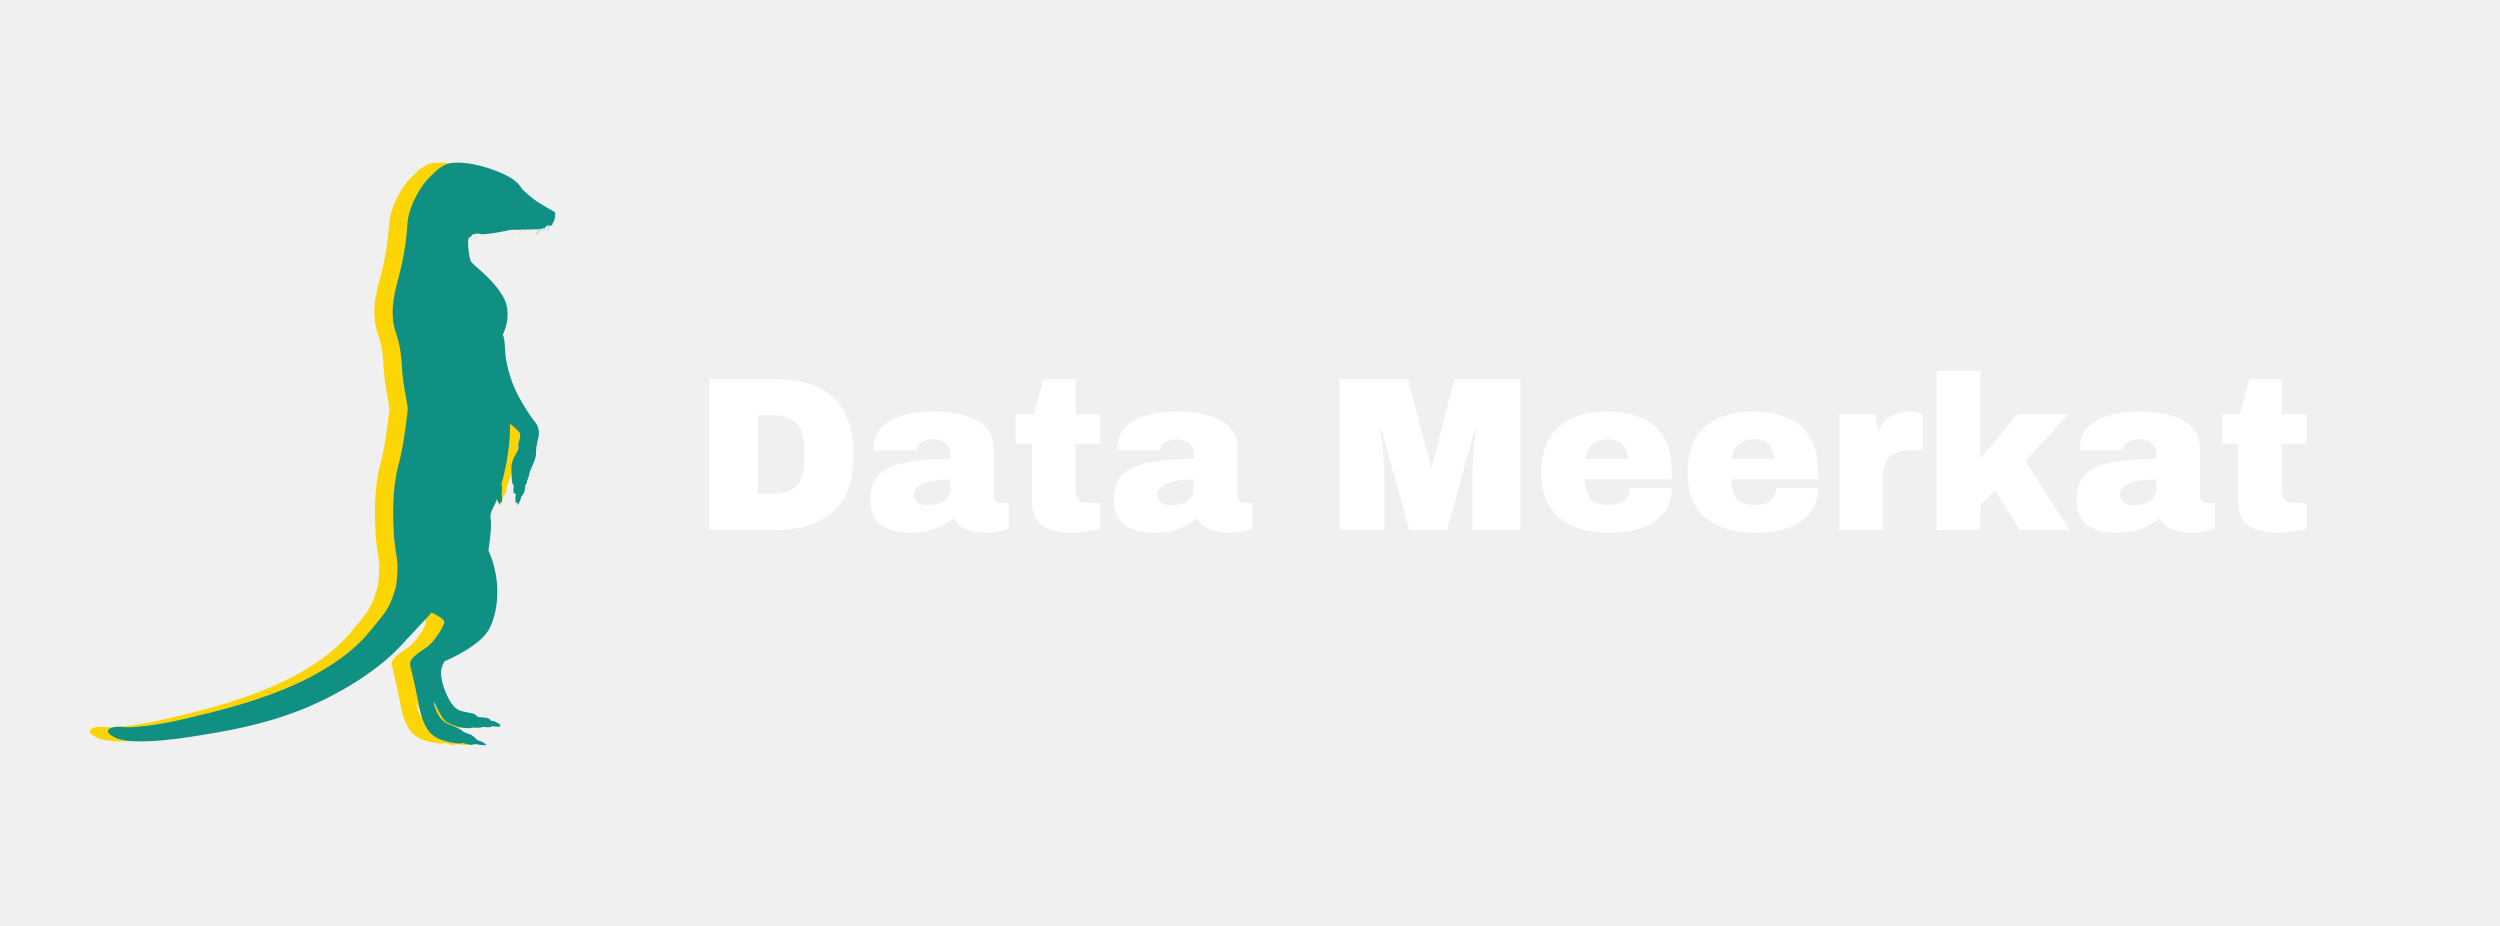
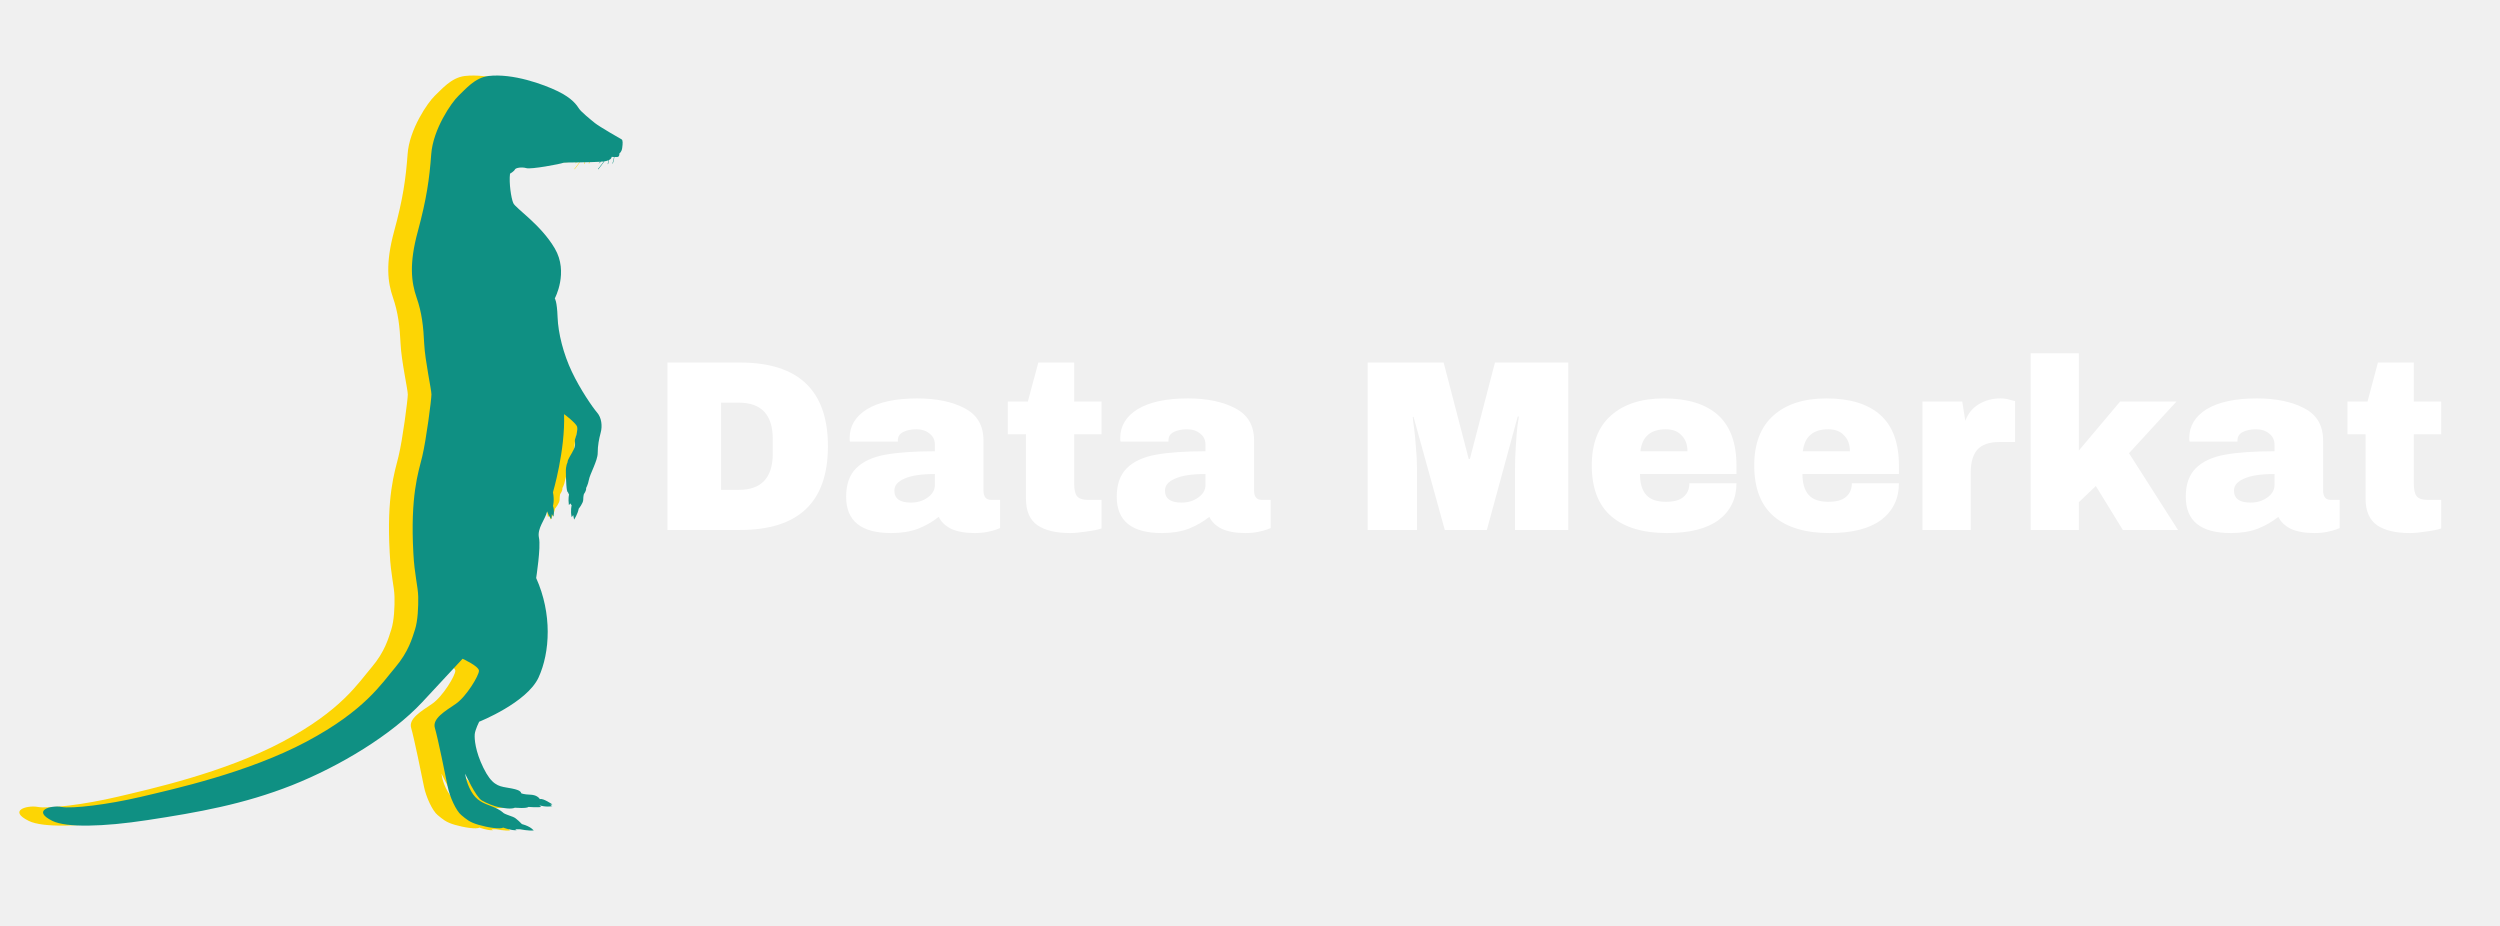
<svg xmlns="http://www.w3.org/2000/svg" width="135" zoomAndPan="magnify" viewBox="0 0 101.25 37.5" height="50" preserveAspectRatio="xMidYMid meet" version="1.0">
  <defs>
    <g />
-     <clipPath id="de455fd067">
-       <path d="M 3.258 6.508 L 21.762 6.508 L 21.762 30.195 L 3.258 30.195 Z M 3.258 6.508 " clip-rule="nonzero" />
+     <clipPath id="4839c0842d">
+       <path d="M 0.297 3 L 24.277 3 L 24.277 33.656 L 0.297 33.656 Z M 0.297 3 " clip-rule="nonzero" />
    </clipPath>
-     <clipPath id="3a11cd3264">
-       <path d="M 4 6.508 L 22.5 6.508 L 22.5 30.195 L 4 30.195 Z M 4 6.508 " clip-rule="nonzero" />
+     <clipPath id="b760ccaf3e">
+       <path d="M 1.254 3 L 25.238 3 L 25.238 33.656 L 1.254 33.656 Z M 1.254 3 " clip-rule="nonzero" />
    </clipPath>
  </defs>
-   <g clip-path="url(#de455fd067)">
-     <path fill="#fdd504" d="M 4.207 29.441 C 4.531 29.504 5.66 29.371 6.688 29.125 C 7.719 28.883 10.035 28.371 11.867 27.402 C 13.695 26.43 14.215 25.578 14.637 25.086 C 15.055 24.594 15.168 24.168 15.258 23.895 C 15.344 23.621 15.363 23.191 15.355 22.875 C 15.352 22.559 15.238 22.176 15.207 21.523 C 15.105 19.719 15.355 19.004 15.48 18.488 C 15.605 17.969 15.77 16.711 15.77 16.555 C 15.77 16.395 15.57 15.504 15.543 14.969 C 15.52 14.434 15.469 13.996 15.305 13.523 C 15.145 13.047 15.066 12.473 15.344 11.457 C 15.621 10.441 15.707 9.82 15.766 9.043 C 15.82 8.266 16.398 7.426 16.617 7.223 C 16.836 7.016 17.125 6.656 17.551 6.602 C 18.309 6.512 19.273 6.863 19.727 7.082 C 20.176 7.301 20.312 7.52 20.375 7.617 C 20.438 7.715 20.734 7.957 20.879 8.07 C 21.023 8.188 21.668 8.559 21.711 8.582 C 21.754 8.605 21.75 8.715 21.73 8.848 C 21.711 8.984 21.641 9.02 21.641 9.02 C 21.641 9.02 21.648 9.098 21.609 9.121 C 21.594 9.137 21.535 9.137 21.488 9.137 C 21.477 9.211 21.461 9.281 21.438 9.336 C 21.438 9.34 21.434 9.34 21.43 9.34 C 21.426 9.336 21.426 9.332 21.426 9.332 C 21.445 9.281 21.461 9.211 21.473 9.133 C 21.434 9.133 21.398 9.129 21.398 9.129 C 21.398 9.129 21.41 9.188 21.312 9.23 C 21.305 9.297 21.293 9.352 21.293 9.352 C 21.289 9.355 21.289 9.355 21.285 9.355 C 21.285 9.355 21.285 9.355 21.281 9.355 C 21.277 9.355 21.277 9.352 21.277 9.348 C 21.277 9.348 21.293 9.301 21.297 9.238 C 21.266 9.25 21.227 9.262 21.172 9.27 C 21.074 9.41 20.984 9.512 20.984 9.512 C 20.984 9.516 20.98 9.516 20.98 9.516 C 20.977 9.516 20.977 9.516 20.977 9.516 C 20.973 9.512 20.973 9.508 20.977 9.504 C 20.977 9.504 21.059 9.406 21.156 9.27 C 21.129 9.273 21.102 9.277 21.07 9.277 C 21.051 9.297 21.031 9.316 21.008 9.332 C 21.004 9.332 21 9.332 21 9.328 C 20.996 9.324 20.996 9.32 21 9.32 C 21.02 9.309 21.035 9.293 21.047 9.281 C 20.695 9.305 19.934 9.301 19.898 9.312 C 19.793 9.355 18.879 9.523 18.734 9.48 C 18.59 9.438 18.398 9.473 18.379 9.523 C 18.359 9.574 18.227 9.656 18.227 9.652 C 18.188 9.938 18.258 10.418 18.328 10.574 C 18.395 10.734 19.188 11.242 19.625 11.992 C 20.062 12.738 19.625 13.551 19.625 13.551 C 19.625 13.551 19.695 13.633 19.711 14.137 C 19.73 14.641 19.895 15.289 20.156 15.844 C 20.422 16.395 20.809 16.961 20.945 17.121 C 21.086 17.277 21.117 17.539 21.059 17.746 C 21.004 17.953 20.965 18.145 20.965 18.383 C 20.965 18.621 20.723 19.039 20.691 19.215 C 20.66 19.391 20.598 19.484 20.602 19.477 C 20.613 19.562 20.531 19.664 20.531 19.664 C 20.531 19.664 20.516 19.73 20.516 19.84 C 20.516 19.949 20.371 20.121 20.371 20.121 C 20.344 20.285 20.227 20.469 20.227 20.461 C 20.215 20.402 20.199 20.32 20.199 20.32 C 20.199 20.32 20.152 20.395 20.152 20.387 C 20.105 20.184 20.152 20.02 20.152 20.02 L 20.105 19.957 C 20.105 19.957 20.07 20.02 20.062 20.004 C 20.039 19.785 20.07 19.684 20.07 19.684 C 20.07 19.684 20.039 19.621 20.039 19.609 C 19.98 19.605 19.977 19.227 19.969 18.996 C 19.965 18.766 20.027 18.676 20.027 18.668 C 20.012 18.598 20.145 18.426 20.219 18.262 C 20.297 18.098 20.227 18.031 20.266 17.926 C 20.301 17.824 20.344 17.652 20.32 17.559 C 20.297 17.461 19.918 17.16 19.914 17.168 C 19.957 18.297 19.566 19.609 19.566 19.609 C 19.617 19.867 19.566 20.043 19.566 20.035 C 19.625 20.184 19.582 20.371 19.582 20.371 L 19.531 20.293 C 19.531 20.328 19.52 20.457 19.52 20.449 C 19.438 20.363 19.387 20.207 19.387 20.207 C 19.324 20.469 19.066 20.734 19.129 21.031 C 19.191 21.332 19.043 22.285 19.043 22.289 C 19.543 23.402 19.48 24.605 19.117 25.395 C 18.754 26.184 17.262 26.781 17.262 26.781 C 17.262 26.781 17.137 27.023 17.125 27.168 C 17.113 27.316 17.137 27.699 17.395 28.223 C 17.648 28.742 17.855 28.793 18.113 28.836 C 18.371 28.879 18.441 28.902 18.504 28.934 C 18.566 28.961 18.578 29.016 18.578 29.016 C 18.578 29.016 18.652 29.055 18.855 29.059 C 19.055 29.066 19.133 29.156 19.16 29.199 C 19.25 29.156 19.551 29.363 19.551 29.363 L 19.488 29.375 C 19.488 29.375 19.543 29.426 19.551 29.418 C 19.359 29.461 19.141 29.395 19.141 29.395 C 19.141 29.395 19.199 29.449 19.199 29.441 C 19.105 29.465 18.805 29.441 18.797 29.441 C 18.746 29.5 18.379 29.465 18.379 29.465 C 18.262 29.523 18.012 29.477 17.879 29.449 C 17.746 29.426 17.488 29.328 17.344 29.238 C 17.152 29.129 16.824 28.406 16.824 28.406 C 16.824 28.406 16.844 28.648 17.008 28.949 C 17.176 29.246 17.387 29.32 17.66 29.426 C 17.938 29.531 17.996 29.613 18.027 29.637 C 18.062 29.66 18.195 29.711 18.312 29.75 C 18.43 29.789 18.598 29.984 18.598 29.977 C 18.898 30.059 18.969 30.184 18.969 30.176 C 18.809 30.195 18.539 30.141 18.539 30.141 L 18.387 30.141 L 18.43 30.172 C 18.254 30.18 18.008 30.086 18.008 30.086 C 17.934 30.148 17.531 30.086 17.242 30 C 16.953 29.918 16.867 29.832 16.703 29.699 C 16.539 29.562 16.34 29.125 16.277 28.809 C 16.215 28.496 15.965 27.266 15.875 26.977 C 15.789 26.684 16.191 26.453 16.527 26.223 C 16.867 25.992 17.254 25.336 17.254 25.188 C 17.254 25.043 16.742 24.812 16.742 24.812 C 16.742 24.812 16.43 25.152 15.477 26.172 C 14.523 27.195 12.918 28.168 11.414 28.762 C 9.91 29.355 8.496 29.609 6.891 29.855 C 5.516 30.066 4.367 30.094 3.93 29.879 C 3.262 29.551 3.883 29.383 4.207 29.441 " fill-opacity="1" fill-rule="nonzero" />
+   <g clip-path="url(#4839c0842d)">
+     <path fill="#fdd504" d="M 1.527 32.68 C 1.949 32.762 3.414 32.586 4.746 32.273 C 6.078 31.957 9.082 31.297 11.453 30.035 C 13.824 28.773 14.5 27.672 15.043 27.035 C 15.59 26.395 15.734 25.844 15.848 25.492 C 15.961 25.137 15.988 24.578 15.977 24.168 C 15.969 23.758 15.824 23.262 15.785 22.418 C 15.652 20.082 15.977 19.152 16.141 18.48 C 16.305 17.812 16.516 16.184 16.516 15.977 C 16.516 15.773 16.254 14.613 16.223 13.922 C 16.191 13.23 16.125 12.66 15.914 12.047 C 15.703 11.434 15.605 10.684 15.961 9.371 C 16.32 8.055 16.434 7.25 16.508 6.242 C 16.578 5.234 17.328 4.148 17.609 3.879 C 17.895 3.613 18.27 3.148 18.82 3.078 C 19.805 2.961 21.055 3.414 21.641 3.699 C 22.227 3.984 22.402 4.266 22.484 4.391 C 22.566 4.52 22.949 4.832 23.133 4.984 C 23.32 5.133 24.156 5.613 24.215 5.645 C 24.273 5.676 24.262 5.816 24.238 5.992 C 24.215 6.164 24.125 6.211 24.125 6.211 C 24.125 6.211 24.133 6.312 24.086 6.344 C 24.059 6.363 23.988 6.363 23.926 6.359 C 23.91 6.461 23.887 6.555 23.863 6.621 C 23.859 6.625 23.855 6.629 23.852 6.625 C 23.844 6.625 23.844 6.621 23.844 6.613 C 23.871 6.551 23.891 6.457 23.906 6.359 C 23.852 6.359 23.809 6.352 23.809 6.352 C 23.809 6.352 23.824 6.43 23.695 6.484 C 23.688 6.574 23.672 6.641 23.672 6.641 C 23.668 6.645 23.664 6.648 23.66 6.648 C 23.656 6.645 23.652 6.641 23.652 6.637 C 23.652 6.637 23.672 6.574 23.676 6.492 C 23.637 6.512 23.586 6.523 23.516 6.535 C 23.387 6.719 23.273 6.852 23.273 6.852 C 23.273 6.852 23.27 6.855 23.266 6.855 C 23.266 6.855 23.262 6.852 23.262 6.852 C 23.258 6.848 23.258 6.844 23.262 6.84 C 23.262 6.84 23.367 6.715 23.492 6.539 C 23.461 6.543 23.426 6.547 23.383 6.547 C 23.359 6.57 23.332 6.594 23.305 6.613 C 23.301 6.617 23.293 6.617 23.293 6.613 C 23.289 6.609 23.289 6.602 23.293 6.602 C 23.316 6.586 23.336 6.566 23.355 6.551 C 22.898 6.582 21.91 6.574 21.867 6.59 C 21.73 6.645 20.543 6.867 20.355 6.809 C 20.168 6.754 19.922 6.797 19.895 6.863 C 19.867 6.93 19.699 7.039 19.699 7.031 C 19.648 7.402 19.738 8.023 19.828 8.227 C 19.918 8.434 20.941 9.094 21.512 10.062 C 22.078 11.031 21.512 12.086 21.512 12.086 C 21.512 12.086 21.598 12.188 21.625 12.844 C 21.648 13.496 21.859 14.34 22.199 15.055 C 22.543 15.773 23.047 16.504 23.223 16.711 C 23.402 16.914 23.441 17.254 23.371 17.52 C 23.297 17.789 23.25 18.039 23.25 18.348 C 23.25 18.656 22.93 19.199 22.891 19.426 C 22.852 19.656 22.77 19.773 22.777 19.766 C 22.793 19.875 22.688 20.008 22.688 20.008 C 22.688 20.008 22.664 20.098 22.664 20.238 C 22.664 20.379 22.477 20.602 22.477 20.602 C 22.445 20.812 22.289 21.051 22.289 21.043 C 22.273 20.961 22.258 20.859 22.258 20.859 C 22.258 20.859 22.191 20.953 22.191 20.945 C 22.137 20.68 22.191 20.465 22.191 20.465 L 22.137 20.387 C 22.137 20.387 22.086 20.465 22.078 20.449 C 22.047 20.168 22.086 20.031 22.086 20.031 C 22.086 20.031 22.047 19.953 22.047 19.938 C 21.973 19.93 21.965 19.441 21.957 19.145 C 21.949 18.844 22.031 18.727 22.031 18.719 C 22.012 18.625 22.184 18.402 22.281 18.191 C 22.379 17.977 22.289 17.891 22.34 17.758 C 22.387 17.625 22.445 17.402 22.41 17.277 C 22.379 17.152 21.891 16.766 21.883 16.773 C 21.941 18.238 21.438 19.938 21.438 19.938 C 21.5 20.27 21.438 20.496 21.438 20.488 C 21.512 20.68 21.453 20.922 21.453 20.922 L 21.387 20.82 C 21.387 20.867 21.371 21.035 21.371 21.027 C 21.266 20.914 21.203 20.711 21.203 20.711 C 21.121 21.051 20.785 21.395 20.867 21.781 C 20.949 22.168 20.754 23.402 20.754 23.41 C 21.402 24.852 21.324 26.414 20.852 27.438 C 20.379 28.461 18.449 29.23 18.449 29.23 C 18.449 29.23 18.285 29.547 18.27 29.734 C 18.254 29.926 18.285 30.422 18.617 31.098 C 18.953 31.777 19.219 31.84 19.551 31.895 C 19.887 31.949 19.977 31.98 20.055 32.02 C 20.137 32.059 20.152 32.129 20.152 32.129 C 20.152 32.129 20.25 32.176 20.512 32.184 C 20.77 32.191 20.871 32.312 20.906 32.367 C 21.027 32.312 21.414 32.578 21.414 32.578 L 21.332 32.594 C 21.332 32.594 21.402 32.656 21.414 32.648 C 21.168 32.703 20.883 32.617 20.883 32.617 C 20.883 32.617 20.957 32.688 20.957 32.68 C 20.836 32.711 20.449 32.68 20.438 32.68 C 20.371 32.754 19.895 32.711 19.895 32.711 C 19.746 32.785 19.418 32.723 19.246 32.691 C 19.074 32.66 18.742 32.531 18.555 32.418 C 18.309 32.273 17.883 31.336 17.883 31.336 C 17.883 31.336 17.902 31.652 18.121 32.039 C 18.336 32.43 18.609 32.523 18.965 32.66 C 19.324 32.797 19.398 32.902 19.441 32.934 C 19.484 32.965 19.656 33.027 19.809 33.082 C 19.961 33.133 20.18 33.383 20.18 33.375 C 20.566 33.48 20.656 33.645 20.656 33.633 C 20.453 33.656 20.102 33.586 20.102 33.586 L 19.906 33.586 L 19.961 33.625 C 19.734 33.637 19.414 33.516 19.414 33.516 C 19.316 33.594 18.797 33.516 18.422 33.406 C 18.051 33.297 17.938 33.184 17.727 33.012 C 17.512 32.84 17.254 32.273 17.172 31.863 C 17.09 31.453 16.766 29.863 16.652 29.484 C 16.539 29.105 17.059 28.805 17.496 28.508 C 17.938 28.207 18.441 27.355 18.441 27.168 C 18.441 26.98 17.773 26.68 17.773 26.68 C 17.773 26.68 17.367 27.121 16.133 28.445 C 14.898 29.766 12.82 31.027 10.871 31.801 C 8.918 32.57 7.086 32.898 5.004 33.215 C 3.227 33.488 1.734 33.523 1.172 33.25 C 0.301 32.824 1.105 32.602 1.527 32.68 " fill-opacity="1" fill-rule="nonzero" />
  </g>
-   <g clip-path="url(#3a11cd3264)">
-     <path fill="#0f9083" d="M 4.949 29.441 C 5.273 29.504 6.402 29.371 7.43 29.125 C 8.457 28.883 10.777 28.371 12.605 27.402 C 14.438 26.43 14.957 25.578 15.375 25.086 C 15.797 24.594 15.91 24.168 15.996 23.895 C 16.086 23.621 16.102 23.191 16.098 22.875 C 16.09 22.559 15.977 22.176 15.945 21.523 C 15.848 19.719 16.098 19.004 16.223 18.488 C 16.348 17.969 16.512 16.711 16.512 16.555 C 16.512 16.395 16.309 15.504 16.285 14.969 C 16.258 14.434 16.211 13.996 16.047 13.523 C 15.883 13.047 15.809 12.473 16.086 11.457 C 16.359 10.441 16.449 9.82 16.504 9.043 C 16.559 8.266 17.137 7.426 17.355 7.223 C 17.574 7.016 17.863 6.656 18.289 6.602 C 19.047 6.512 20.012 6.863 20.465 7.082 C 20.918 7.301 21.055 7.52 21.117 7.617 C 21.18 7.715 21.473 7.957 21.617 8.07 C 21.762 8.188 22.406 8.559 22.453 8.582 C 22.496 8.605 22.488 8.715 22.469 8.848 C 22.453 8.984 22.383 9.02 22.383 9.02 C 22.383 9.02 22.391 9.098 22.352 9.121 C 22.332 9.137 22.277 9.137 22.227 9.137 C 22.215 9.211 22.199 9.281 22.18 9.336 C 22.18 9.34 22.176 9.34 22.172 9.34 C 22.168 9.336 22.164 9.332 22.168 9.332 C 22.188 9.281 22.203 9.211 22.215 9.133 C 22.172 9.133 22.137 9.129 22.137 9.129 C 22.137 9.129 22.148 9.188 22.051 9.23 C 22.047 9.297 22.031 9.352 22.031 9.352 C 22.031 9.355 22.027 9.355 22.023 9.355 C 22.02 9.355 22.016 9.352 22.02 9.348 C 22.02 9.348 22.031 9.301 22.035 9.238 C 22.004 9.25 21.965 9.262 21.914 9.27 C 21.812 9.41 21.727 9.512 21.727 9.512 C 21.723 9.516 21.723 9.516 21.719 9.516 C 21.719 9.516 21.719 9.516 21.715 9.516 C 21.711 9.512 21.711 9.508 21.715 9.504 C 21.715 9.504 21.797 9.406 21.895 9.27 C 21.871 9.273 21.84 9.277 21.809 9.277 C 21.789 9.297 21.77 9.316 21.75 9.332 C 21.746 9.332 21.742 9.332 21.738 9.328 C 21.738 9.324 21.738 9.32 21.742 9.32 C 21.758 9.309 21.773 9.293 21.789 9.281 C 21.434 9.305 20.672 9.301 20.641 9.312 C 20.535 9.355 19.617 9.523 19.477 9.48 C 19.332 9.438 19.141 9.473 19.117 9.523 C 19.098 9.574 18.969 9.656 18.969 9.652 C 18.93 9.938 19 10.418 19.066 10.574 C 19.137 10.734 19.926 11.242 20.363 11.992 C 20.805 12.738 20.363 13.551 20.363 13.551 C 20.363 13.551 20.434 13.633 20.453 14.137 C 20.473 14.641 20.633 15.289 20.898 15.844 C 21.16 16.395 21.551 16.961 21.688 17.121 C 21.824 17.277 21.855 17.539 21.801 17.746 C 21.742 17.953 21.707 18.145 21.707 18.383 C 21.707 18.621 21.461 19.039 21.43 19.215 C 21.398 19.391 21.336 19.484 21.344 19.477 C 21.355 19.562 21.273 19.664 21.273 19.664 C 21.273 19.664 21.254 19.73 21.254 19.84 C 21.254 19.949 21.109 20.121 21.109 20.121 C 21.086 20.285 20.965 20.469 20.965 20.461 C 20.953 20.402 20.941 20.32 20.941 20.32 C 20.941 20.32 20.891 20.395 20.891 20.387 C 20.848 20.184 20.891 20.02 20.891 20.02 L 20.848 19.957 C 20.848 19.957 20.809 20.02 20.805 20.004 C 20.777 19.785 20.809 19.684 20.809 19.684 C 20.809 19.684 20.777 19.621 20.777 19.609 C 20.723 19.605 20.715 19.227 20.711 18.996 C 20.703 18.766 20.766 18.676 20.766 18.668 C 20.754 18.598 20.883 18.426 20.961 18.262 C 21.035 18.098 20.965 18.031 21.004 17.926 C 21.043 17.824 21.086 17.652 21.059 17.559 C 21.035 17.461 20.66 17.16 20.652 17.168 C 20.695 18.297 20.309 19.609 20.309 19.609 C 20.359 19.867 20.309 20.043 20.309 20.035 C 20.363 20.184 20.32 20.371 20.32 20.371 L 20.27 20.293 C 20.27 20.328 20.258 20.457 20.258 20.449 C 20.176 20.363 20.125 20.207 20.125 20.207 C 20.062 20.469 19.809 20.734 19.871 21.031 C 19.934 21.332 19.781 22.285 19.781 22.289 C 20.281 23.402 20.219 24.605 19.855 25.395 C 19.492 26.184 18 26.781 18 26.781 C 18 26.781 17.875 27.023 17.863 27.168 C 17.852 27.316 17.875 27.699 18.133 28.223 C 18.391 28.742 18.598 28.793 18.855 28.836 C 19.109 28.879 19.18 28.902 19.242 28.934 C 19.305 28.961 19.316 29.016 19.316 29.016 C 19.316 29.016 19.395 29.055 19.594 29.059 C 19.793 29.066 19.871 29.156 19.898 29.199 C 19.992 29.156 20.289 29.363 20.289 29.363 L 20.227 29.375 C 20.227 29.375 20.281 29.426 20.289 29.418 C 20.102 29.461 19.883 29.395 19.883 29.395 C 19.883 29.395 19.938 29.449 19.938 29.441 C 19.844 29.465 19.547 29.441 19.539 29.441 C 19.488 29.5 19.121 29.465 19.121 29.465 C 19.004 29.523 18.75 29.477 18.617 29.449 C 18.484 29.426 18.23 29.328 18.082 29.238 C 17.895 29.129 17.566 28.406 17.566 28.406 C 17.566 28.406 17.582 28.648 17.75 28.949 C 17.918 29.246 18.125 29.32 18.402 29.426 C 18.676 29.531 18.734 29.613 18.77 29.637 C 18.801 29.66 18.938 29.711 19.051 29.75 C 19.168 29.789 19.336 29.984 19.336 29.977 C 19.637 30.059 19.707 30.184 19.707 30.176 C 19.547 30.195 19.277 30.141 19.277 30.141 L 19.129 30.141 L 19.168 30.172 C 18.996 30.18 18.746 30.086 18.746 30.086 C 18.672 30.148 18.27 30.086 17.984 30 C 17.695 29.918 17.605 29.832 17.445 29.699 C 17.281 29.562 17.082 29.125 17.02 28.809 C 16.957 28.496 16.703 27.266 16.617 26.977 C 16.527 26.684 16.93 26.453 17.27 26.223 C 17.605 25.992 17.996 25.336 17.996 25.188 C 17.996 25.043 17.48 24.812 17.48 24.812 C 17.48 24.812 17.168 25.152 16.215 26.172 C 15.262 27.195 13.66 28.168 12.156 28.762 C 10.652 29.355 9.234 29.609 7.629 29.855 C 6.258 30.066 5.109 30.094 4.672 29.879 C 4 29.551 4.621 29.383 4.949 29.441 " fill-opacity="1" fill-rule="nonzero" />
+   <g clip-path="url(#b760ccaf3e)">
+     <path fill="#0f9083" d="M 2.488 32.68 C 2.91 32.762 4.371 32.586 5.703 32.273 C 7.035 31.957 10.043 31.297 12.414 30.035 C 14.785 28.773 15.461 27.672 16.004 27.035 C 16.547 26.395 16.695 25.844 16.809 25.492 C 16.922 25.137 16.945 24.578 16.938 24.168 C 16.93 23.758 16.785 23.262 16.742 22.418 C 16.613 20.082 16.938 19.152 17.102 18.48 C 17.262 17.812 17.473 16.184 17.473 15.977 C 17.473 15.773 17.215 14.613 17.18 13.922 C 17.148 13.23 17.086 12.66 16.871 12.047 C 16.66 11.434 16.562 10.684 16.922 9.371 C 17.277 8.055 17.391 7.25 17.465 6.242 C 17.539 5.234 18.285 4.148 18.57 3.879 C 18.855 3.613 19.227 3.148 19.781 3.078 C 20.762 2.961 22.016 3.414 22.598 3.699 C 23.184 3.984 23.363 4.266 23.445 4.391 C 23.523 4.52 23.906 4.832 24.094 4.984 C 24.281 5.133 25.117 5.613 25.176 5.645 C 25.23 5.676 25.223 5.816 25.199 5.992 C 25.176 6.164 25.086 6.211 25.086 6.211 C 25.086 6.211 25.094 6.312 25.043 6.344 C 25.02 6.363 24.949 6.363 24.883 6.359 C 24.867 6.461 24.848 6.555 24.82 6.621 C 24.82 6.625 24.812 6.629 24.809 6.625 C 24.805 6.625 24.801 6.621 24.805 6.613 C 24.828 6.551 24.852 6.457 24.867 6.359 C 24.812 6.359 24.77 6.352 24.77 6.352 C 24.77 6.352 24.781 6.43 24.656 6.484 C 24.648 6.574 24.629 6.641 24.629 6.641 C 24.629 6.645 24.625 6.648 24.621 6.648 C 24.621 6.648 24.621 6.648 24.617 6.648 C 24.613 6.645 24.609 6.641 24.613 6.637 C 24.613 6.637 24.629 6.574 24.637 6.492 C 24.598 6.512 24.543 6.523 24.477 6.535 C 24.348 6.719 24.234 6.852 24.234 6.852 C 24.23 6.852 24.23 6.855 24.227 6.855 C 24.223 6.855 24.223 6.852 24.219 6.852 C 24.215 6.848 24.215 6.844 24.219 6.84 C 24.219 6.84 24.328 6.715 24.453 6.539 C 24.422 6.543 24.383 6.547 24.34 6.547 C 24.316 6.57 24.293 6.594 24.262 6.613 C 24.258 6.617 24.254 6.617 24.25 6.613 C 24.246 6.609 24.25 6.602 24.254 6.602 C 24.277 6.586 24.297 6.566 24.316 6.551 C 23.855 6.582 22.871 6.574 22.828 6.59 C 22.688 6.645 21.504 6.867 21.316 6.809 C 21.129 6.754 20.883 6.797 20.855 6.863 C 20.828 6.93 20.656 7.039 20.656 7.031 C 20.609 7.402 20.699 8.023 20.789 8.227 C 20.879 8.434 21.902 9.094 22.469 10.062 C 23.039 11.031 22.469 12.086 22.469 12.086 C 22.469 12.086 22.559 12.188 22.582 12.844 C 22.605 13.496 22.82 14.34 23.16 15.055 C 23.5 15.773 24.004 16.504 24.184 16.711 C 24.363 16.914 24.402 17.254 24.328 17.52 C 24.258 17.789 24.207 18.039 24.207 18.348 C 24.207 18.656 23.891 19.199 23.852 19.426 C 23.809 19.656 23.727 19.773 23.738 19.766 C 23.754 19.875 23.648 20.008 23.648 20.008 C 23.648 20.008 23.621 20.098 23.621 20.238 C 23.621 20.379 23.438 20.602 23.438 20.602 C 23.402 20.812 23.25 21.051 23.25 21.043 C 23.234 20.961 23.215 20.859 23.215 20.859 C 23.215 20.859 23.152 20.953 23.152 20.945 C 23.094 20.68 23.152 20.465 23.152 20.465 L 23.094 20.387 C 23.094 20.387 23.047 20.465 23.039 20.449 C 23.004 20.168 23.047 20.031 23.047 20.031 C 23.047 20.031 23.004 19.953 23.004 19.938 C 22.934 19.93 22.926 19.441 22.918 19.145 C 22.906 18.844 22.988 18.727 22.988 18.719 C 22.973 18.625 23.145 18.402 23.242 18.191 C 23.34 17.977 23.25 17.891 23.297 17.758 C 23.348 17.625 23.402 17.402 23.371 17.277 C 23.34 17.152 22.852 16.766 22.844 16.773 C 22.898 18.238 22.395 19.938 22.395 19.938 C 22.461 20.27 22.395 20.496 22.395 20.488 C 22.469 20.68 22.414 20.922 22.414 20.922 L 22.348 20.82 C 22.348 20.867 22.332 21.035 22.332 21.027 C 22.227 20.914 22.16 20.711 22.16 20.711 C 22.078 21.051 21.746 21.395 21.828 21.781 C 21.91 22.168 21.715 23.402 21.715 23.41 C 22.363 24.852 22.281 26.414 21.812 27.438 C 21.34 28.461 19.406 29.23 19.406 29.23 C 19.406 29.23 19.246 29.547 19.227 29.734 C 19.211 29.926 19.246 30.422 19.578 31.098 C 19.91 31.777 20.18 31.84 20.512 31.895 C 20.844 31.949 20.934 31.98 21.016 32.02 C 21.098 32.059 21.113 32.129 21.113 32.129 C 21.113 32.129 21.211 32.176 21.469 32.184 C 21.73 32.191 21.832 32.312 21.867 32.367 C 21.984 32.312 22.371 32.578 22.371 32.578 L 22.289 32.594 C 22.289 32.594 22.363 32.656 22.371 32.648 C 22.129 32.703 21.844 32.617 21.844 32.617 C 21.844 32.617 21.918 32.688 21.918 32.68 C 21.797 32.711 21.406 32.68 21.398 32.68 C 21.332 32.754 20.855 32.711 20.855 32.711 C 20.703 32.785 20.379 32.723 20.207 32.691 C 20.031 32.66 19.703 32.531 19.512 32.418 C 19.266 32.273 18.84 31.336 18.84 31.336 C 18.84 31.336 18.863 31.652 19.078 32.039 C 19.297 32.43 19.566 32.523 19.926 32.66 C 20.281 32.797 20.355 32.902 20.402 32.934 C 20.445 32.965 20.617 33.027 20.77 33.082 C 20.922 33.133 21.137 33.383 21.137 33.375 C 21.527 33.48 21.617 33.645 21.617 33.633 C 21.41 33.656 21.062 33.586 21.062 33.586 L 20.867 33.586 L 20.922 33.625 C 20.691 33.637 20.375 33.516 20.375 33.516 C 20.277 33.594 19.758 33.516 19.383 33.406 C 19.008 33.297 18.895 33.184 18.684 33.012 C 18.473 32.84 18.215 32.273 18.133 31.863 C 18.051 31.453 17.727 29.863 17.613 29.484 C 17.5 29.105 18.02 28.805 18.457 28.508 C 18.895 28.207 19.398 27.355 19.398 27.168 C 19.398 26.98 18.734 26.68 18.734 26.68 C 18.734 26.68 18.328 27.121 17.094 28.445 C 15.855 29.766 13.777 31.027 11.828 31.801 C 9.879 32.57 8.047 32.898 5.965 33.215 C 4.184 33.488 2.695 33.523 2.129 33.25 C 1.262 32.824 2.066 32.602 2.488 32.68 " fill-opacity="1" fill-rule="nonzero" />
  </g>
  <g fill="#ffffff" fill-opacity="1">
-     <g transform="translate(28.0718, 21.46382)">
+     <g transform="translate(26.29702, 21.46382)">
      <g>
-         <path d="M 3.297 -6.109 C 5.43 -6.109 6.5 -5.086 6.5 -3.047 C 6.5 -1.016 5.43 0 3.297 0 L 0.656 0 L 0.656 -6.109 Z M 2.625 -1.469 L 3.266 -1.469 C 4.086 -1.469 4.5 -1.906 4.5 -2.781 L 4.5 -3.312 C 4.5 -4.195 4.086 -4.641 3.266 -4.641 L 2.625 -4.641 Z M 2.625 -1.469 " />
+         <path d="M 3.672 -6.781 C 6.047 -6.781 7.234 -5.648 7.234 -3.391 C 7.234 -1.129 6.047 0 3.672 0 L 0.734 0 L 0.734 -6.781 Z M 2.906 -1.625 L 3.625 -1.625 C 4.539 -1.625 5 -2.113 5 -3.094 L 5 -3.688 C 5 -4.664 4.539 -5.156 3.625 -5.156 L 2.906 -5.156 Z M 2.906 -1.625 " />
      </g>
    </g>
  </g>
  <g fill="#ffffff" fill-opacity="1">
-     <g transform="translate(34.98171, 21.46382)">
+     <g transform="translate(33.97163, 21.46382)">
      <g>
-         <path d="M 2.844 -4.797 C 3.562 -4.797 4.145 -4.676 4.594 -4.438 C 5.039 -4.195 5.266 -3.805 5.266 -3.266 L 5.266 -1.438 C 5.266 -1.332 5.285 -1.25 5.328 -1.188 C 5.379 -1.125 5.457 -1.094 5.562 -1.094 L 5.875 -1.094 L 5.875 -0.078 C 5.852 -0.055 5.805 -0.031 5.734 0 C 5.66 0.02 5.555 0.039 5.422 0.062 C 5.285 0.094 5.129 0.109 4.953 0.109 C 4.609 0.109 4.32 0.055 4.094 -0.047 C 3.875 -0.148 3.723 -0.297 3.641 -0.484 C 3.422 -0.305 3.172 -0.16 2.891 -0.047 C 2.609 0.055 2.285 0.109 1.922 0.109 C 0.816 0.109 0.266 -0.328 0.266 -1.203 C 0.266 -1.66 0.383 -2.008 0.625 -2.25 C 0.875 -2.488 1.227 -2.648 1.688 -2.734 C 2.156 -2.828 2.758 -2.875 3.5 -2.875 L 3.5 -3.109 C 3.5 -3.285 3.438 -3.422 3.312 -3.516 C 3.188 -3.617 3.023 -3.672 2.828 -3.672 C 2.641 -3.672 2.477 -3.633 2.344 -3.562 C 2.207 -3.5 2.141 -3.395 2.141 -3.25 L 2.141 -3.219 L 0.406 -3.219 C 0.406 -3.25 0.406 -3.289 0.406 -3.344 C 0.406 -3.789 0.613 -4.145 1.031 -4.406 C 1.457 -4.664 2.062 -4.797 2.844 -4.797 Z M 3.5 -2.047 C 3 -2.047 2.629 -1.988 2.391 -1.875 C 2.148 -1.77 2.031 -1.625 2.031 -1.438 C 2.031 -1.145 2.234 -1 2.641 -1 C 2.867 -1 3.066 -1.055 3.234 -1.172 C 3.41 -1.297 3.5 -1.453 3.5 -1.641 Z M 3.5 -2.047 " />
+         <path d="M 3.172 -5.328 C 3.961 -5.328 4.609 -5.191 5.109 -4.922 C 5.609 -4.66 5.859 -4.227 5.859 -3.625 L 5.859 -1.594 C 5.859 -1.477 5.883 -1.383 5.938 -1.312 C 5.988 -1.25 6.066 -1.219 6.172 -1.219 L 6.531 -1.219 L 6.531 -0.078 C 6.508 -0.066 6.457 -0.047 6.375 -0.016 C 6.289 0.016 6.172 0.047 6.016 0.078 C 5.867 0.109 5.695 0.125 5.5 0.125 C 5.113 0.125 4.797 0.066 4.547 -0.047 C 4.305 -0.172 4.141 -0.332 4.047 -0.531 C 3.797 -0.332 3.516 -0.172 3.203 -0.047 C 2.898 0.066 2.539 0.125 2.125 0.125 C 0.906 0.125 0.297 -0.363 0.297 -1.344 C 0.297 -1.844 0.43 -2.227 0.703 -2.5 C 0.973 -2.77 1.363 -2.953 1.875 -3.047 C 2.395 -3.141 3.066 -3.188 3.891 -3.188 L 3.891 -3.453 C 3.891 -3.648 3.816 -3.801 3.672 -3.906 C 3.535 -4.02 3.359 -4.078 3.141 -4.078 C 2.93 -4.078 2.754 -4.039 2.609 -3.969 C 2.461 -3.895 2.391 -3.781 2.391 -3.625 L 2.391 -3.578 L 0.453 -3.578 C 0.441 -3.609 0.438 -3.656 0.438 -3.719 C 0.438 -4.207 0.672 -4.598 1.141 -4.891 C 1.617 -5.18 2.297 -5.328 3.172 -5.328 Z M 3.891 -2.266 C 3.336 -2.266 2.926 -2.203 2.656 -2.078 C 2.383 -1.961 2.25 -1.801 2.25 -1.594 C 2.25 -1.27 2.473 -1.109 2.922 -1.109 C 3.18 -1.109 3.406 -1.176 3.594 -1.312 C 3.789 -1.445 3.891 -1.617 3.891 -1.828 Z M 3.891 -2.266 " />
      </g>
    </g>
  </g>
  <g fill="#ffffff" fill-opacity="1">
-     <g transform="translate(40.90577, 21.46382)">
+     <g transform="translate(40.55127, 21.46382)">
      <g>
-         <path d="M 3.656 -4.688 L 3.656 -3.484 L 2.656 -3.484 L 2.656 -1.703 C 2.656 -1.492 2.691 -1.336 2.766 -1.234 C 2.836 -1.141 2.969 -1.094 3.156 -1.094 L 3.656 -1.094 L 3.656 -0.047 C 3.508 -0.004 3.32 0.031 3.094 0.062 C 2.875 0.094 2.68 0.109 2.516 0.109 C 1.992 0.109 1.594 0.016 1.312 -0.172 C 1.031 -0.367 0.891 -0.691 0.891 -1.141 L 0.891 -3.484 L 0.234 -3.484 L 0.234 -4.688 L 0.969 -4.688 L 1.344 -6.109 L 2.656 -6.109 L 2.656 -4.688 Z M 3.656 -4.688 " />
+         <path d="M 4.062 -5.203 L 4.062 -3.875 L 2.953 -3.875 L 2.953 -1.891 C 2.953 -1.648 2.988 -1.477 3.062 -1.375 C 3.145 -1.27 3.297 -1.219 3.516 -1.219 L 4.062 -1.219 L 4.062 -0.062 C 3.906 -0.008 3.703 0.031 3.453 0.062 C 3.203 0.102 2.984 0.125 2.797 0.125 C 2.223 0.125 1.781 0.02 1.469 -0.188 C 1.156 -0.406 1 -0.766 1 -1.266 L 1 -3.875 L 0.266 -3.875 L 0.266 -5.203 L 1.078 -5.203 L 1.5 -6.781 L 2.953 -6.781 L 2.953 -5.203 Z M 4.062 -5.203 " />
      </g>
    </g>
  </g>
  <g fill="#ffffff" fill-opacity="1">
-     <g transform="translate(44.84922, 21.46382)">
+     <g transform="translate(44.93112, 21.46382)">
      <g>
-         <path d="M 2.844 -4.797 C 3.562 -4.797 4.145 -4.676 4.594 -4.438 C 5.039 -4.195 5.266 -3.805 5.266 -3.266 L 5.266 -1.438 C 5.266 -1.332 5.285 -1.25 5.328 -1.188 C 5.379 -1.125 5.457 -1.094 5.562 -1.094 L 5.875 -1.094 L 5.875 -0.078 C 5.852 -0.055 5.805 -0.031 5.734 0 C 5.66 0.02 5.555 0.039 5.422 0.062 C 5.285 0.094 5.129 0.109 4.953 0.109 C 4.609 0.109 4.32 0.055 4.094 -0.047 C 3.875 -0.148 3.723 -0.297 3.641 -0.484 C 3.422 -0.305 3.172 -0.16 2.891 -0.047 C 2.609 0.055 2.285 0.109 1.922 0.109 C 0.816 0.109 0.266 -0.328 0.266 -1.203 C 0.266 -1.66 0.383 -2.008 0.625 -2.25 C 0.875 -2.488 1.227 -2.648 1.688 -2.734 C 2.156 -2.828 2.758 -2.875 3.5 -2.875 L 3.5 -3.109 C 3.5 -3.285 3.438 -3.422 3.312 -3.516 C 3.188 -3.617 3.023 -3.672 2.828 -3.672 C 2.641 -3.672 2.477 -3.633 2.344 -3.562 C 2.207 -3.5 2.141 -3.395 2.141 -3.25 L 2.141 -3.219 L 0.406 -3.219 C 0.406 -3.25 0.406 -3.289 0.406 -3.344 C 0.406 -3.789 0.613 -4.145 1.031 -4.406 C 1.457 -4.664 2.062 -4.797 2.844 -4.797 Z M 3.5 -2.047 C 3 -2.047 2.629 -1.988 2.391 -1.875 C 2.148 -1.77 2.031 -1.625 2.031 -1.438 C 2.031 -1.145 2.234 -1 2.641 -1 C 2.867 -1 3.066 -1.055 3.234 -1.172 C 3.41 -1.297 3.5 -1.453 3.5 -1.641 Z M 3.5 -2.047 " />
+         <path d="M 3.172 -5.328 C 3.961 -5.328 4.609 -5.191 5.109 -4.922 C 5.609 -4.66 5.859 -4.227 5.859 -3.625 L 5.859 -1.594 C 5.859 -1.477 5.883 -1.383 5.938 -1.312 C 5.988 -1.25 6.066 -1.219 6.172 -1.219 L 6.531 -1.219 L 6.531 -0.078 C 6.508 -0.066 6.457 -0.047 6.375 -0.016 C 6.289 0.016 6.172 0.047 6.016 0.078 C 5.867 0.109 5.695 0.125 5.5 0.125 C 5.113 0.125 4.797 0.066 4.547 -0.047 C 4.305 -0.172 4.141 -0.332 4.047 -0.531 C 3.797 -0.332 3.516 -0.172 3.203 -0.047 C 2.898 0.066 2.539 0.125 2.125 0.125 C 0.906 0.125 0.297 -0.363 0.297 -1.344 C 0.297 -1.844 0.43 -2.227 0.703 -2.5 C 0.973 -2.77 1.363 -2.953 1.875 -3.047 C 2.395 -3.141 3.066 -3.188 3.891 -3.188 L 3.891 -3.453 C 3.891 -3.648 3.816 -3.801 3.672 -3.906 C 3.535 -4.02 3.359 -4.078 3.141 -4.078 C 2.93 -4.078 2.754 -4.039 2.609 -3.969 C 2.461 -3.895 2.391 -3.781 2.391 -3.625 L 2.391 -3.578 L 0.453 -3.578 C 0.441 -3.609 0.438 -3.656 0.438 -3.719 C 0.438 -4.207 0.672 -4.598 1.141 -4.891 C 1.617 -5.18 2.297 -5.328 3.172 -5.328 Z M 3.891 -2.266 C 3.336 -2.266 2.926 -2.203 2.656 -2.078 C 2.383 -1.961 2.25 -1.801 2.25 -1.594 C 2.25 -1.27 2.473 -1.109 2.922 -1.109 C 3.18 -1.109 3.406 -1.176 3.594 -1.312 C 3.789 -1.445 3.891 -1.617 3.891 -1.828 Z M 3.891 -2.266 " />
      </g>
    </g>
  </g>
  <g fill="#ffffff" fill-opacity="1">
-     <g transform="translate(50.77327, 21.46382)">
+     <g transform="translate(51.51076, 21.46382)">
      <g />
    </g>
  </g>
  <g fill="#ffffff" fill-opacity="1">
-     <g transform="translate(53.73086, 21.46382)">
+     <g transform="translate(54.79565, 21.46382)">
      <g>
-         <path d="M 5.906 0 L 5.906 -2.203 C 5.906 -2.473 5.914 -2.75 5.938 -3.031 C 5.957 -3.32 5.977 -3.566 6 -3.766 C 6.02 -3.961 6.035 -4.086 6.047 -4.141 L 6.016 -4.141 L 4.875 0 L 3.344 0 L 2.203 -4.125 L 2.172 -4.125 C 2.18 -4.07 2.195 -3.945 2.219 -3.75 C 2.25 -3.562 2.273 -3.32 2.297 -3.031 C 2.316 -2.75 2.328 -2.473 2.328 -2.203 L 2.328 0 L 0.531 0 L 0.531 -6.109 L 3.297 -6.109 L 4.219 -2.578 L 4.266 -2.578 L 5.172 -6.109 L 7.844 -6.109 L 7.844 0 Z M 5.906 0 " />
+         <path d="M 6.562 0 L 6.562 -2.438 C 6.562 -2.75 6.57 -3.062 6.594 -3.375 C 6.613 -3.695 6.633 -3.961 6.656 -4.172 C 6.688 -4.391 6.707 -4.531 6.719 -4.594 L 6.672 -4.594 L 5.422 0 L 3.719 0 L 2.453 -4.578 L 2.422 -4.578 C 2.422 -4.523 2.438 -4.391 2.469 -4.172 C 2.5 -3.961 2.523 -3.695 2.547 -3.375 C 2.578 -3.062 2.594 -2.75 2.594 -2.438 L 2.594 0 L 0.594 0 L 0.594 -6.781 L 3.672 -6.781 L 4.688 -2.875 L 4.734 -2.875 L 5.75 -6.781 L 8.719 -6.781 L 8.719 0 Z M 6.562 0 " />
      </g>
    </g>
  </g>
  <g fill="#ffffff" fill-opacity="1">
-     <g transform="translate(62.11513, 21.46382)">
+     <g transform="translate(64.10777, 21.46382)">
      <g>
-         <path d="M 2.953 -4.797 C 3.816 -4.797 4.473 -4.594 4.922 -4.188 C 5.367 -3.781 5.594 -3.164 5.594 -2.344 L 5.594 -2.047 L 2.078 -2.047 C 2.078 -1.703 2.148 -1.441 2.297 -1.266 C 2.453 -1.098 2.695 -1.016 3.031 -1.016 C 3.32 -1.016 3.535 -1.078 3.672 -1.203 C 3.816 -1.328 3.891 -1.492 3.891 -1.703 L 5.594 -1.703 C 5.594 -1.141 5.375 -0.695 4.938 -0.375 C 4.508 -0.051 3.883 0.109 3.062 0.109 C 2.188 0.109 1.508 -0.094 1.031 -0.5 C 0.551 -0.906 0.312 -1.52 0.312 -2.344 C 0.312 -3.145 0.547 -3.754 1.016 -4.172 C 1.484 -4.586 2.129 -4.797 2.953 -4.797 Z M 3.031 -3.672 C 2.469 -3.672 2.156 -3.406 2.094 -2.875 L 3.812 -2.875 C 3.812 -3.113 3.742 -3.305 3.609 -3.453 C 3.473 -3.598 3.281 -3.672 3.031 -3.672 Z M 3.031 -3.672 " />
+         <path d="M 3.281 -5.328 C 4.238 -5.328 4.969 -5.102 5.469 -4.656 C 5.969 -4.207 6.219 -3.523 6.219 -2.609 L 6.219 -2.266 L 2.312 -2.266 C 2.312 -1.891 2.395 -1.609 2.562 -1.422 C 2.727 -1.234 2.992 -1.141 3.359 -1.141 C 3.691 -1.141 3.93 -1.207 4.078 -1.344 C 4.234 -1.477 4.312 -1.66 4.312 -1.891 L 6.219 -1.891 C 6.219 -1.266 5.977 -0.77 5.5 -0.406 C 5.02 -0.051 4.32 0.125 3.406 0.125 C 2.438 0.125 1.688 -0.098 1.156 -0.547 C 0.625 -1.004 0.359 -1.691 0.359 -2.609 C 0.359 -3.492 0.613 -4.164 1.125 -4.625 C 1.645 -5.094 2.363 -5.328 3.281 -5.328 Z M 3.359 -4.078 C 2.742 -4.078 2.398 -3.781 2.328 -3.188 L 4.234 -3.188 C 4.234 -3.457 4.156 -3.672 4 -3.828 C 3.852 -3.992 3.641 -4.078 3.359 -4.078 Z M 3.359 -4.078 " />
      </g>
    </g>
  </g>
  <g fill="#ffffff" fill-opacity="1">
-     <g transform="translate(68.03919, 21.46382)">
+     <g transform="translate(70.68742, 21.46382)">
      <g>
-         <path d="M 2.953 -4.797 C 3.816 -4.797 4.473 -4.594 4.922 -4.188 C 5.367 -3.781 5.594 -3.164 5.594 -2.344 L 5.594 -2.047 L 2.078 -2.047 C 2.078 -1.703 2.148 -1.441 2.297 -1.266 C 2.453 -1.098 2.695 -1.016 3.031 -1.016 C 3.32 -1.016 3.535 -1.078 3.672 -1.203 C 3.816 -1.328 3.891 -1.492 3.891 -1.703 L 5.594 -1.703 C 5.594 -1.141 5.375 -0.695 4.938 -0.375 C 4.508 -0.051 3.883 0.109 3.062 0.109 C 2.188 0.109 1.508 -0.094 1.031 -0.5 C 0.551 -0.906 0.312 -1.52 0.312 -2.344 C 0.312 -3.145 0.547 -3.754 1.016 -4.172 C 1.484 -4.586 2.129 -4.797 2.953 -4.797 Z M 3.031 -3.672 C 2.469 -3.672 2.156 -3.406 2.094 -2.875 L 3.812 -2.875 C 3.812 -3.113 3.742 -3.305 3.609 -3.453 C 3.473 -3.598 3.281 -3.672 3.031 -3.672 Z M 3.031 -3.672 " />
+         <path d="M 3.281 -5.328 C 4.238 -5.328 4.969 -5.102 5.469 -4.656 C 5.969 -4.207 6.219 -3.523 6.219 -2.609 L 6.219 -2.266 L 2.312 -2.266 C 2.312 -1.891 2.395 -1.609 2.562 -1.422 C 2.727 -1.234 2.992 -1.141 3.359 -1.141 C 3.691 -1.141 3.93 -1.207 4.078 -1.344 C 4.234 -1.477 4.312 -1.66 4.312 -1.891 L 6.219 -1.891 C 6.219 -1.266 5.977 -0.77 5.5 -0.406 C 5.02 -0.051 4.32 0.125 3.406 0.125 C 2.438 0.125 1.688 -0.098 1.156 -0.547 C 0.625 -1.004 0.359 -1.691 0.359 -2.609 C 0.359 -3.492 0.613 -4.164 1.125 -4.625 C 1.645 -5.094 2.363 -5.328 3.281 -5.328 Z M 3.359 -4.078 C 2.742 -4.078 2.398 -3.781 2.328 -3.188 L 4.234 -3.188 C 4.234 -3.457 4.156 -3.672 4 -3.828 C 3.852 -3.992 3.641 -4.078 3.359 -4.078 Z M 3.359 -4.078 " />
      </g>
    </g>
  </g>
  <g fill="#ffffff" fill-opacity="1">
-     <g transform="translate(73.96324, 21.46382)">
+     <g transform="translate(77.26706, 21.46382)">
      <g>
-         <path d="M 3.375 -4.797 C 3.508 -4.797 3.629 -4.781 3.734 -4.75 C 3.848 -4.719 3.906 -4.695 3.906 -4.688 L 3.906 -3.219 L 3.344 -3.219 C 2.969 -3.219 2.695 -3.117 2.531 -2.922 C 2.375 -2.734 2.297 -2.453 2.297 -2.078 L 2.297 0 L 0.531 0 L 0.531 -4.688 L 1.984 -4.688 L 2.094 -3.969 C 2.195 -4.25 2.363 -4.457 2.594 -4.594 C 2.832 -4.727 3.094 -4.797 3.375 -4.797 Z M 3.375 -4.797 " />
+         <path d="M 3.75 -5.328 C 3.906 -5.328 4.039 -5.305 4.156 -5.266 C 4.281 -5.234 4.344 -5.219 4.344 -5.219 L 4.344 -3.562 L 3.703 -3.562 C 3.297 -3.562 3 -3.457 2.812 -3.25 C 2.633 -3.039 2.547 -2.727 2.547 -2.312 L 2.547 0 L 0.594 0 L 0.594 -5.203 L 2.203 -5.203 L 2.328 -4.422 C 2.441 -4.723 2.625 -4.945 2.875 -5.094 C 3.133 -5.25 3.426 -5.328 3.75 -5.328 Z M 3.75 -5.328 " />
      </g>
    </g>
  </g>
  <g fill="#ffffff" fill-opacity="1">
-     <g transform="translate(77.90669, 21.46382)">
+     <g transform="translate(81.64691, 21.46382)">
      <g>
-         <path d="M 3.797 -4.688 L 5.859 -4.688 L 4.125 -2.797 L 5.906 0 L 3.891 0 L 2.906 -1.609 L 2.297 -1.016 L 2.297 0 L 0.531 0 L 0.531 -6.438 L 2.297 -6.438 L 2.297 -2.891 Z M 3.797 -4.688 " />
+         <path d="M 4.219 -5.203 L 6.5 -5.203 L 4.578 -3.109 L 6.562 0 L 4.328 0 L 3.234 -1.781 L 2.547 -1.125 L 2.547 0 L 0.594 0 L 0.594 -7.156 L 2.547 -7.156 L 2.547 -3.219 Z M 4.219 -5.203 " />
      </g>
    </g>
  </g>
  <g fill="#ffffff" fill-opacity="1">
-     <g transform="translate(83.83075, 21.46382)">
+     <g transform="translate(88.22656, 21.46382)">
      <g>
-         <path d="M 2.844 -4.797 C 3.562 -4.797 4.145 -4.676 4.594 -4.438 C 5.039 -4.195 5.266 -3.805 5.266 -3.266 L 5.266 -1.438 C 5.266 -1.332 5.285 -1.25 5.328 -1.188 C 5.379 -1.125 5.457 -1.094 5.562 -1.094 L 5.875 -1.094 L 5.875 -0.078 C 5.852 -0.055 5.805 -0.031 5.734 0 C 5.66 0.02 5.555 0.039 5.422 0.062 C 5.285 0.094 5.129 0.109 4.953 0.109 C 4.609 0.109 4.32 0.055 4.094 -0.047 C 3.875 -0.148 3.723 -0.297 3.641 -0.484 C 3.422 -0.305 3.172 -0.16 2.891 -0.047 C 2.609 0.055 2.285 0.109 1.922 0.109 C 0.816 0.109 0.266 -0.328 0.266 -1.203 C 0.266 -1.66 0.383 -2.008 0.625 -2.25 C 0.875 -2.488 1.227 -2.648 1.688 -2.734 C 2.156 -2.828 2.758 -2.875 3.5 -2.875 L 3.5 -3.109 C 3.5 -3.285 3.438 -3.422 3.312 -3.516 C 3.188 -3.617 3.023 -3.672 2.828 -3.672 C 2.641 -3.672 2.477 -3.633 2.344 -3.562 C 2.207 -3.5 2.141 -3.395 2.141 -3.25 L 2.141 -3.219 L 0.406 -3.219 C 0.406 -3.25 0.406 -3.289 0.406 -3.344 C 0.406 -3.789 0.613 -4.145 1.031 -4.406 C 1.457 -4.664 2.062 -4.797 2.844 -4.797 Z M 3.5 -2.047 C 3 -2.047 2.629 -1.988 2.391 -1.875 C 2.148 -1.77 2.031 -1.625 2.031 -1.438 C 2.031 -1.145 2.234 -1 2.641 -1 C 2.867 -1 3.066 -1.055 3.234 -1.172 C 3.41 -1.297 3.5 -1.453 3.5 -1.641 Z M 3.5 -2.047 " />
+         <path d="M 3.172 -5.328 C 3.961 -5.328 4.609 -5.191 5.109 -4.922 C 5.609 -4.66 5.859 -4.227 5.859 -3.625 L 5.859 -1.594 C 5.859 -1.477 5.883 -1.383 5.938 -1.312 C 5.988 -1.25 6.066 -1.219 6.172 -1.219 L 6.531 -1.219 L 6.531 -0.078 C 6.508 -0.066 6.457 -0.047 6.375 -0.016 C 6.289 0.016 6.172 0.047 6.016 0.078 C 5.867 0.109 5.695 0.125 5.5 0.125 C 5.113 0.125 4.797 0.066 4.547 -0.047 C 4.305 -0.172 4.141 -0.332 4.047 -0.531 C 3.797 -0.332 3.516 -0.172 3.203 -0.047 C 2.898 0.066 2.539 0.125 2.125 0.125 C 0.906 0.125 0.297 -0.363 0.297 -1.344 C 0.297 -1.844 0.43 -2.227 0.703 -2.5 C 0.973 -2.77 1.363 -2.953 1.875 -3.047 C 2.395 -3.141 3.066 -3.188 3.891 -3.188 L 3.891 -3.453 C 3.891 -3.648 3.816 -3.801 3.672 -3.906 C 3.535 -4.02 3.359 -4.078 3.141 -4.078 C 2.93 -4.078 2.754 -4.039 2.609 -3.969 C 2.461 -3.895 2.391 -3.781 2.391 -3.625 L 2.391 -3.578 L 0.453 -3.578 C 0.441 -3.609 0.438 -3.656 0.438 -3.719 C 0.438 -4.207 0.672 -4.598 1.141 -4.891 C 1.617 -5.18 2.297 -5.328 3.172 -5.328 Z M 3.891 -2.266 C 3.336 -2.266 2.926 -2.203 2.656 -2.078 C 2.383 -1.961 2.25 -1.801 2.25 -1.594 C 2.25 -1.27 2.473 -1.109 2.922 -1.109 C 3.18 -1.109 3.406 -1.176 3.594 -1.312 C 3.789 -1.445 3.891 -1.617 3.891 -1.828 Z M 3.891 -2.266 " />
      </g>
    </g>
  </g>
  <g fill="#ffffff" fill-opacity="1">
-     <g transform="translate(89.7548, 21.46382)">
+     <g transform="translate(94.8062, 21.46382)">
      <g>
-         <path d="M 3.656 -4.688 L 3.656 -3.484 L 2.656 -3.484 L 2.656 -1.703 C 2.656 -1.492 2.691 -1.336 2.766 -1.234 C 2.836 -1.141 2.969 -1.094 3.156 -1.094 L 3.656 -1.094 L 3.656 -0.047 C 3.508 -0.004 3.32 0.031 3.094 0.062 C 2.875 0.094 2.68 0.109 2.516 0.109 C 1.992 0.109 1.594 0.016 1.312 -0.172 C 1.031 -0.367 0.891 -0.691 0.891 -1.141 L 0.891 -3.484 L 0.234 -3.484 L 0.234 -4.688 L 0.969 -4.688 L 1.344 -6.109 L 2.656 -6.109 L 2.656 -4.688 Z M 3.656 -4.688 " />
+         <path d="M 4.062 -5.203 L 4.062 -3.875 L 2.953 -3.875 L 2.953 -1.891 C 2.953 -1.648 2.988 -1.477 3.062 -1.375 C 3.145 -1.27 3.297 -1.219 3.516 -1.219 L 4.062 -1.219 L 4.062 -0.062 C 3.906 -0.008 3.703 0.031 3.453 0.062 C 3.203 0.102 2.984 0.125 2.797 0.125 C 2.223 0.125 1.781 0.02 1.469 -0.188 C 1.156 -0.406 1 -0.766 1 -1.266 L 1 -3.875 L 0.266 -3.875 L 0.266 -5.203 L 1.078 -5.203 L 1.5 -6.781 L 2.953 -6.781 L 2.953 -5.203 Z M 4.062 -5.203 " />
      </g>
    </g>
  </g>
</svg>
